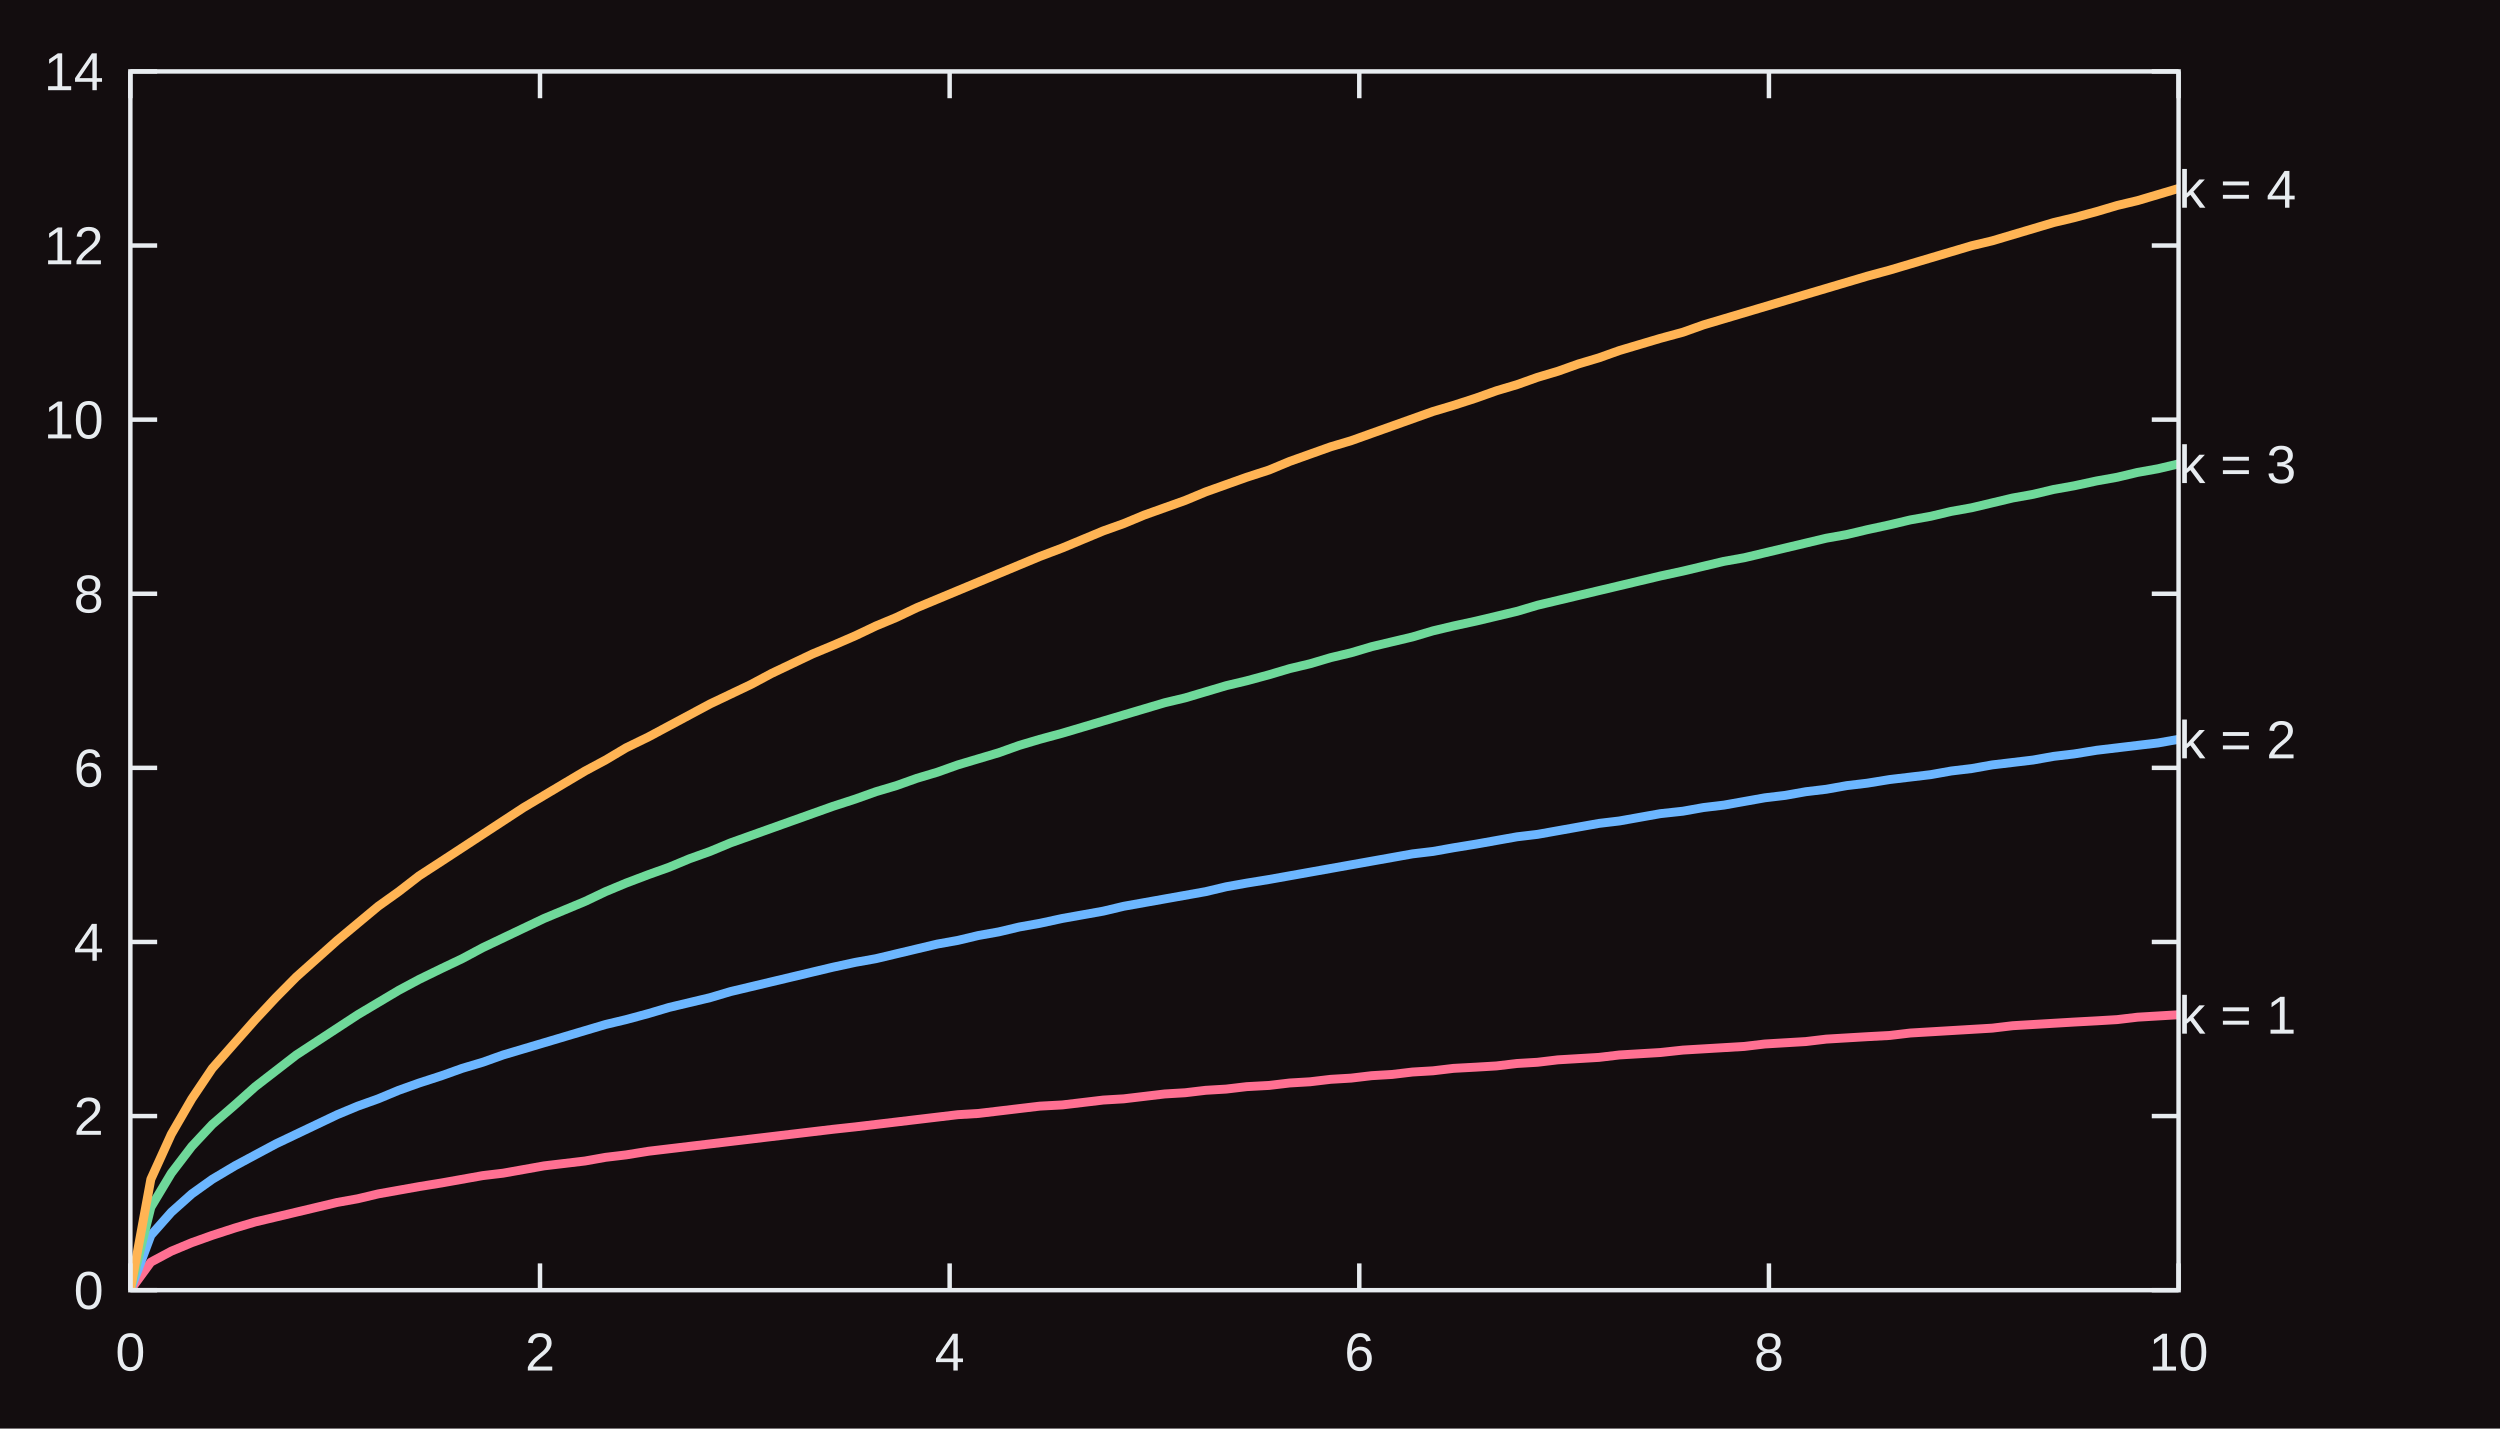
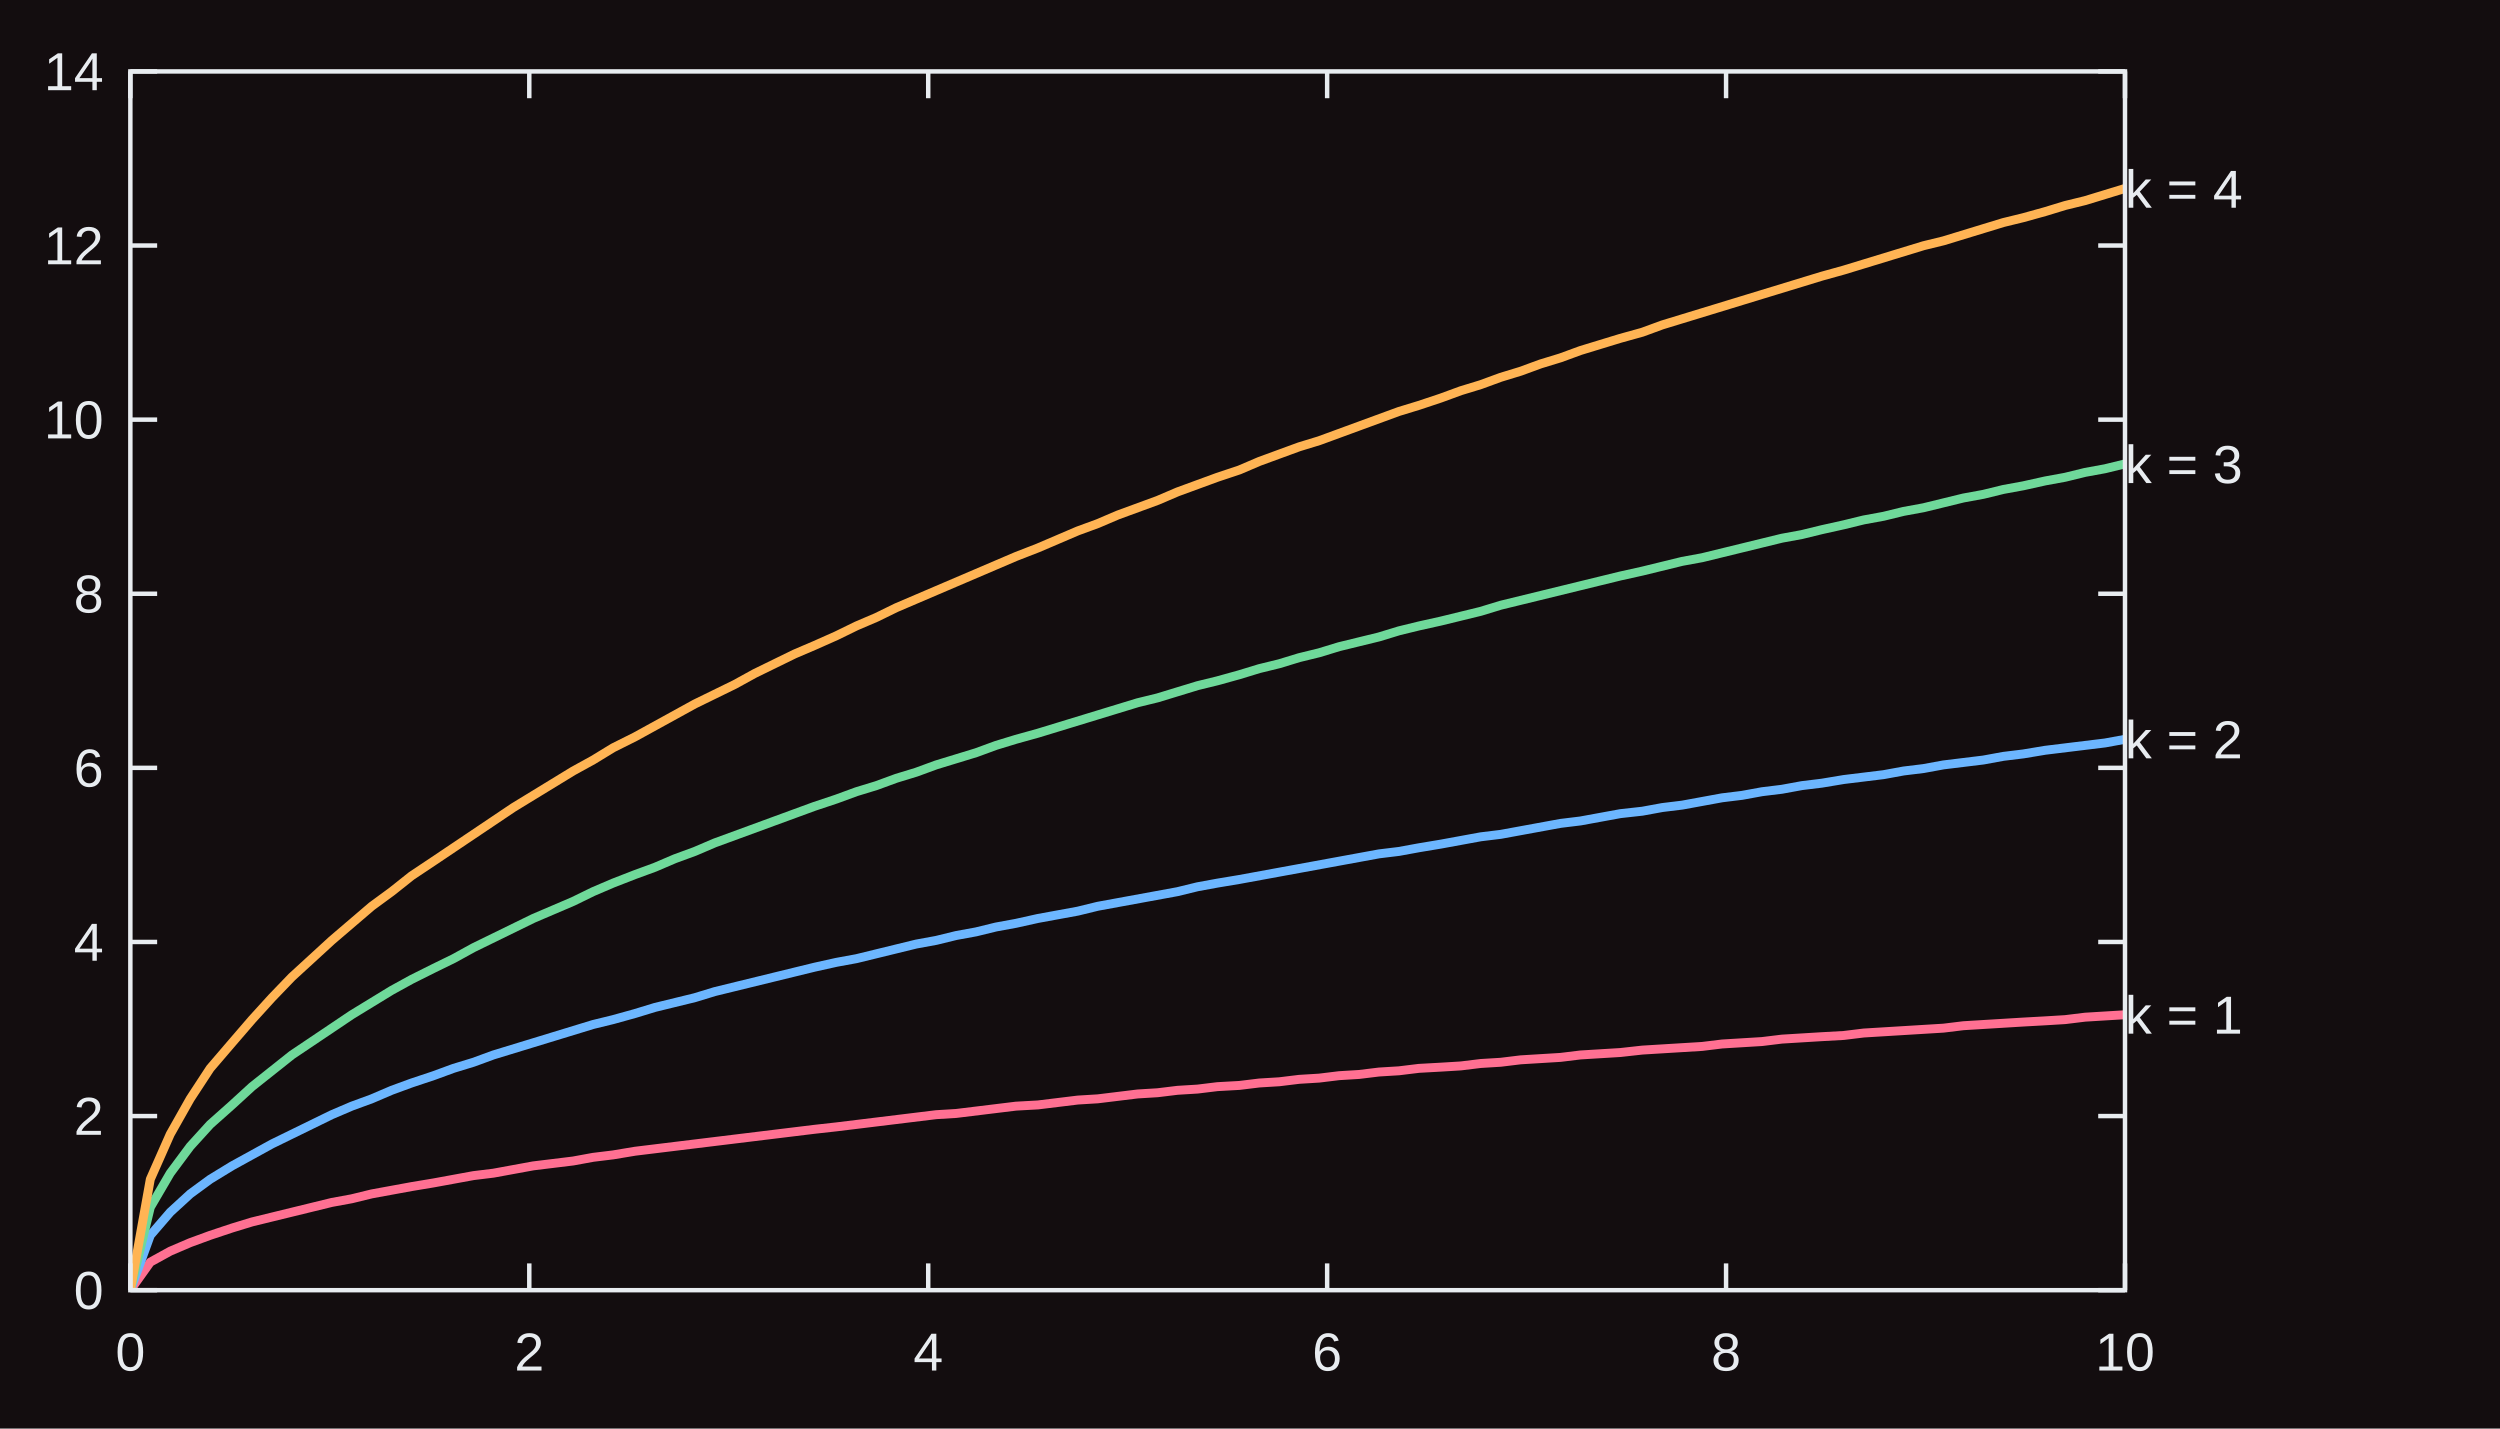
<svg xmlns="http://www.w3.org/2000/svg" width="560" height="320" viewBox="0 0 560 320" font-family="Arial,Helvetica,sans-serif" font-size="12" fill="#e8ecf0" data-theme="night" data-frame="#e8ecf0" data-grid-color="#5c4950">
  <rect x="0" y="0" width="560" height="320" fill="#130d0f" stroke="none" stroke-width="0" />
-   <g class="fs-axes" data-area="29.2 488 16 289" data-x="0 1e1" data-y="0 1.4e1" data-log="0 0" data-grid="0" data-font-size="12" data-xformat="%h" data-yformat="%h">
+   <g class="fs-axes" data-area="29.2 476 16 289" data-x="0 1e1" data-y="0 1.4e1" data-log="0 0" data-grid="0" data-font-size="12" data-xformat="%h" data-yformat="%h">
    <g class="fs-grid" display="none">
      <polyline fill="none" stroke="#5c4950" stroke-width="0.5" stroke-dasharray="2,3" points="29.2,289 29.2,16" />
-       <polyline fill="none" stroke="#5c4950" stroke-width="0.5" stroke-dasharray="2,3" points="120.96,289 120.96,16" />
-       <polyline fill="none" stroke="#5c4950" stroke-width="0.5" stroke-dasharray="2,3" points="212.72,289 212.72,16" />
-       <polyline fill="none" stroke="#5c4950" stroke-width="0.5" stroke-dasharray="2,3" points="304.48,289 304.48,16" />
-       <polyline fill="none" stroke="#5c4950" stroke-width="0.5" stroke-dasharray="2,3" points="396.24,289 396.24,16" />
-       <polyline fill="none" stroke="#5c4950" stroke-width="0.5" stroke-dasharray="2,3" points="488,289 488,16" />
-       <polyline fill="none" stroke="#5c4950" stroke-width="0.5" stroke-dasharray="2,3" points="29.2,289 488,289" />
-       <polyline fill="none" stroke="#5c4950" stroke-width="0.5" stroke-dasharray="2,3" points="29.2,250 488,250" />
-       <polyline fill="none" stroke="#5c4950" stroke-width="0.5" stroke-dasharray="2,3" points="29.2,211 488,211" />
-       <polyline fill="none" stroke="#5c4950" stroke-width="0.5" stroke-dasharray="2,3" points="29.2,172 488,172" />
-       <polyline fill="none" stroke="#5c4950" stroke-width="0.5" stroke-dasharray="2,3" points="29.2,133 488,133" />
-       <polyline fill="none" stroke="#5c4950" stroke-width="0.5" stroke-dasharray="2,3" points="29.2,94 488,94" />
-       <polyline fill="none" stroke="#5c4950" stroke-width="0.5" stroke-dasharray="2,3" points="29.2,55 488,55" />
-       <polyline fill="none" stroke="#5c4950" stroke-width="0.5" stroke-dasharray="2,3" points="29.2,16 488,16" />
+       <polyline fill="none" stroke="#5c4950" stroke-width="0.5" stroke-dasharray="2,3" points="118.56,289 118.56,16" />
+       <polyline fill="none" stroke="#5c4950" stroke-width="0.5" stroke-dasharray="2,3" points="207.92,289 207.92,16" />
+       <polyline fill="none" stroke="#5c4950" stroke-width="0.5" stroke-dasharray="2,3" points="297.28,289 297.28,16" />
+       <polyline fill="none" stroke="#5c4950" stroke-width="0.5" stroke-dasharray="2,3" points="386.64,289 386.64,16" />
+       <polyline fill="none" stroke="#5c4950" stroke-width="0.5" stroke-dasharray="2,3" points="476,289 476,16" />
+       <polyline fill="none" stroke="#5c4950" stroke-width="0.5" stroke-dasharray="2,3" points="29.2,289 476,289" />
+       <polyline fill="none" stroke="#5c4950" stroke-width="0.5" stroke-dasharray="2,3" points="29.2,250 476,250" />
+       <polyline fill="none" stroke="#5c4950" stroke-width="0.5" stroke-dasharray="2,3" points="29.2,211 476,211" />
+       <polyline fill="none" stroke="#5c4950" stroke-width="0.5" stroke-dasharray="2,3" points="29.2,172 476,172" />
+       <polyline fill="none" stroke="#5c4950" stroke-width="0.5" stroke-dasharray="2,3" points="29.2,133 476,133" />
+       <polyline fill="none" stroke="#5c4950" stroke-width="0.5" stroke-dasharray="2,3" points="29.2,94 476,94" />
+       <polyline fill="none" stroke="#5c4950" stroke-width="0.5" stroke-dasharray="2,3" points="29.2,55 476,55" />
+       <polyline fill="none" stroke="#5c4950" stroke-width="0.5" stroke-dasharray="2,3" points="29.2,16 476,16" />
    </g>
-     <svg class="fs-plot" x="29.2" y="16" width="458.8" height="273" viewBox="0 0 1 1" preserveAspectRatio="none" overflow="hidden">
+     <svg class="fs-plot" x="29.2" y="16" width="446.8" height="273" viewBox="0 0 1 1" preserveAspectRatio="none" overflow="hidden">
      <g class="fs-series" data-series="1">
        <polyline fill="none" stroke="#ff7092" stroke-width="2" stroke-linejoin="round" vector-effect="non-scaling-stroke" points="0,1 0.01,0.977 0.02,0.968 0.03,0.961 0.04,0.955 0.051,0.949 0.061,0.944 0.071,0.94 0.081,0.936 0.091,0.932 0.101,0.928 0.111,0.925 0.121,0.921 0.131,0.918 0.141,0.915 0.152,0.912 0.162,0.909 0.172,0.906 0.182,0.904 0.192,0.901 0.202,0.898 0.212,0.896 0.222,0.894 0.232,0.891 0.242,0.889 0.253,0.886 0.263,0.884 0.273,0.882 0.283,0.88 0.293,0.878 0.303,0.876 0.313,0.874 0.323,0.872 0.333,0.87 0.343,0.868 0.354,0.866 0.364,0.864 0.374,0.862 0.384,0.86 0.394,0.858 0.404,0.856 0.414,0.855 0.424,0.853 0.434,0.851 0.444,0.849 0.455,0.848 0.465,0.846 0.475,0.844 0.485,0.843 0.495,0.841 0.505,0.839 0.515,0.838 0.525,0.836 0.535,0.835 0.545,0.833 0.556,0.832 0.566,0.83 0.576,0.829 0.586,0.827 0.596,0.826 0.606,0.824 0.616,0.823 0.626,0.821 0.636,0.82 0.646,0.818 0.657,0.817 0.667,0.816 0.677,0.814 0.687,0.813 0.697,0.811 0.707,0.81 0.717,0.809 0.727,0.807 0.737,0.806 0.747,0.805 0.758,0.803 0.768,0.802 0.778,0.801 0.788,0.8 0.798,0.798 0.808,0.797 0.818,0.796 0.828,0.794 0.838,0.793 0.848,0.792 0.859,0.791 0.869,0.789 0.879,0.788 0.889,0.787 0.899,0.786 0.909,0.785 0.919,0.783 0.929,0.782 0.939,0.781 0.949,0.78 0.96,0.779 0.97,0.778 0.98,0.776 0.99,0.775 1,0.774" />
      </g>
      <g class="fs-series" data-series="2">
        <polyline fill="none" stroke="#6cb6ff" stroke-width="2" stroke-linejoin="round" vector-effect="non-scaling-stroke" points="0,1 0.01,0.955 0.02,0.936 0.03,0.921 0.04,0.909 0.051,0.898 0.061,0.889 0.071,0.88 0.081,0.872 0.091,0.864 0.101,0.856 0.111,0.849 0.121,0.843 0.131,0.836 0.141,0.83 0.152,0.824 0.162,0.818 0.172,0.813 0.182,0.807 0.192,0.802 0.202,0.797 0.212,0.792 0.222,0.787 0.232,0.782 0.242,0.778 0.253,0.773 0.263,0.768 0.273,0.764 0.283,0.76 0.293,0.755 0.303,0.751 0.313,0.747 0.323,0.743 0.333,0.739 0.343,0.735 0.354,0.731 0.364,0.728 0.374,0.724 0.384,0.72 0.394,0.716 0.404,0.713 0.414,0.709 0.424,0.706 0.434,0.702 0.444,0.699 0.455,0.695 0.465,0.692 0.475,0.689 0.485,0.685 0.495,0.682 0.505,0.679 0.515,0.676 0.525,0.673 0.535,0.669 0.545,0.666 0.556,0.663 0.566,0.66 0.576,0.657 0.586,0.654 0.596,0.651 0.606,0.648 0.616,0.645 0.626,0.642 0.636,0.64 0.646,0.637 0.657,0.634 0.667,0.631 0.677,0.628 0.687,0.626 0.697,0.623 0.707,0.62 0.717,0.617 0.727,0.615 0.737,0.612 0.747,0.609 0.758,0.607 0.768,0.604 0.778,0.602 0.788,0.599 0.798,0.596 0.808,0.594 0.818,0.591 0.828,0.589 0.838,0.586 0.848,0.584 0.859,0.581 0.869,0.579 0.879,0.577 0.889,0.574 0.899,0.572 0.909,0.569 0.919,0.567 0.929,0.565 0.939,0.562 0.949,0.56 0.96,0.557 0.97,0.555 0.98,0.553 0.99,0.551 1,0.548" />
      </g>
      <g class="fs-series" data-series="3">
        <polyline fill="none" stroke="#6fd99a" stroke-width="2" stroke-linejoin="round" vector-effect="non-scaling-stroke" points="0,1 0.01,0.932 0.02,0.904 0.03,0.882 0.04,0.864 0.051,0.848 0.061,0.833 0.071,0.82 0.081,0.807 0.091,0.796 0.101,0.785 0.111,0.774 0.121,0.764 0.131,0.754 0.141,0.745 0.152,0.736 0.162,0.728 0.172,0.719 0.182,0.711 0.192,0.703 0.202,0.695 0.212,0.688 0.222,0.681 0.232,0.673 0.242,0.666 0.253,0.659 0.263,0.653 0.273,0.646 0.283,0.64 0.293,0.633 0.303,0.627 0.313,0.621 0.323,0.615 0.333,0.609 0.343,0.603 0.354,0.597 0.364,0.591 0.374,0.586 0.384,0.58 0.394,0.575 0.404,0.569 0.414,0.564 0.424,0.559 0.434,0.553 0.444,0.548 0.455,0.543 0.465,0.538 0.475,0.533 0.485,0.528 0.495,0.523 0.505,0.518 0.515,0.514 0.525,0.509 0.535,0.504 0.545,0.5 0.556,0.495 0.566,0.49 0.576,0.486 0.586,0.481 0.596,0.477 0.606,0.472 0.616,0.468 0.626,0.464 0.636,0.459 0.646,0.455 0.657,0.451 0.667,0.447 0.677,0.443 0.687,0.438 0.697,0.434 0.707,0.43 0.717,0.426 0.727,0.422 0.737,0.418 0.747,0.414 0.758,0.41 0.768,0.406 0.778,0.402 0.788,0.399 0.798,0.395 0.808,0.391 0.818,0.387 0.828,0.383 0.838,0.38 0.848,0.376 0.859,0.372 0.869,0.368 0.879,0.365 0.889,0.361 0.899,0.358 0.909,0.354 0.919,0.35 0.929,0.347 0.939,0.343 0.949,0.34 0.96,0.336 0.97,0.333 0.98,0.329 0.99,0.326 1,0.322" />
      </g>
      <g class="fs-series" data-series="4">
        <polyline fill="none" stroke="#ffb454" stroke-width="2" stroke-linejoin="round" vector-effect="non-scaling-stroke" points="0,1 0.01,0.909 0.02,0.872 0.03,0.843 0.04,0.818 0.051,0.797 0.061,0.778 0.071,0.76 0.081,0.743 0.091,0.728 0.101,0.713 0.111,0.699 0.121,0.685 0.131,0.673 0.141,0.66 0.152,0.648 0.162,0.637 0.172,0.626 0.182,0.615 0.192,0.604 0.202,0.594 0.212,0.584 0.222,0.574 0.232,0.565 0.242,0.555 0.253,0.546 0.263,0.537 0.273,0.528 0.283,0.519 0.293,0.511 0.303,0.503 0.313,0.494 0.323,0.486 0.333,0.478 0.343,0.471 0.354,0.463 0.364,0.455 0.374,0.448 0.384,0.44 0.394,0.433 0.404,0.426 0.414,0.419 0.424,0.412 0.434,0.405 0.444,0.398 0.455,0.391 0.465,0.384 0.475,0.377 0.485,0.371 0.495,0.364 0.505,0.358 0.515,0.352 0.525,0.345 0.535,0.339 0.545,0.333 0.556,0.327 0.566,0.32 0.576,0.314 0.586,0.308 0.596,0.303 0.606,0.297 0.616,0.291 0.626,0.285 0.636,0.279 0.646,0.274 0.657,0.268 0.667,0.262 0.677,0.257 0.687,0.251 0.697,0.246 0.707,0.24 0.717,0.235 0.727,0.229 0.737,0.224 0.747,0.219 0.758,0.214 0.768,0.208 0.778,0.203 0.788,0.198 0.798,0.193 0.808,0.188 0.818,0.183 0.828,0.178 0.838,0.173 0.848,0.168 0.859,0.163 0.869,0.158 0.879,0.153 0.889,0.148 0.899,0.143 0.909,0.139 0.919,0.134 0.929,0.129 0.939,0.124 0.949,0.12 0.96,0.115 0.97,0.11 0.98,0.106 0.99,0.101 1,0.096" />
      </g>
    </svg>
-     <rect x="29.2" y="16" width="458.8" height="273" fill="none" stroke="#e8ecf0" stroke-width="1" />
+     <rect x="29.2" y="16" width="446.8" height="273" fill="none" stroke="#e8ecf0" stroke-width="1" />
    <g class="fs-xticks">
      <polyline fill="none" stroke="#e8ecf0" stroke-width="1" points="29.2,289 29.2,283" />
      <polyline fill="none" stroke="#e8ecf0" stroke-width="1" points="29.2,16 29.2,22" />
      <text x="29.2" y="307" text-anchor="middle">0</text>
-       <polyline fill="none" stroke="#e8ecf0" stroke-width="1" points="120.96,289 120.96,283" />
-       <polyline fill="none" stroke="#e8ecf0" stroke-width="1" points="120.96,16 120.96,22" />
-       <text x="120.96" y="307" text-anchor="middle">2</text>
-       <polyline fill="none" stroke="#e8ecf0" stroke-width="1" points="212.72,289 212.72,283" />
-       <polyline fill="none" stroke="#e8ecf0" stroke-width="1" points="212.72,16 212.72,22" />
-       <text x="212.72" y="307" text-anchor="middle">4</text>
-       <polyline fill="none" stroke="#e8ecf0" stroke-width="1" points="304.48,289 304.48,283" />
-       <polyline fill="none" stroke="#e8ecf0" stroke-width="1" points="304.48,16 304.48,22" />
-       <text x="304.48" y="307" text-anchor="middle">6</text>
-       <polyline fill="none" stroke="#e8ecf0" stroke-width="1" points="396.24,289 396.24,283" />
-       <polyline fill="none" stroke="#e8ecf0" stroke-width="1" points="396.24,16 396.24,22" />
-       <text x="396.24" y="307" text-anchor="middle">8</text>
-       <polyline fill="none" stroke="#e8ecf0" stroke-width="1" points="488,289 488,283" />
-       <polyline fill="none" stroke="#e8ecf0" stroke-width="1" points="488,16 488,22" />
-       <text x="488" y="307" text-anchor="middle">10</text>
+       <polyline fill="none" stroke="#e8ecf0" stroke-width="1" points="118.56,289 118.56,283" />
+       <polyline fill="none" stroke="#e8ecf0" stroke-width="1" points="118.56,16 118.56,22" />
+       <text x="118.56" y="307" text-anchor="middle">2</text>
+       <polyline fill="none" stroke="#e8ecf0" stroke-width="1" points="207.92,289 207.92,283" />
+       <polyline fill="none" stroke="#e8ecf0" stroke-width="1" points="207.92,16 207.92,22" />
+       <text x="207.92" y="307" text-anchor="middle">4</text>
+       <polyline fill="none" stroke="#e8ecf0" stroke-width="1" points="297.28,289 297.28,283" />
+       <polyline fill="none" stroke="#e8ecf0" stroke-width="1" points="297.28,16 297.28,22" />
+       <text x="297.28" y="307" text-anchor="middle">6</text>
+       <polyline fill="none" stroke="#e8ecf0" stroke-width="1" points="386.64,289 386.64,283" />
+       <polyline fill="none" stroke="#e8ecf0" stroke-width="1" points="386.64,16 386.64,22" />
+       <text x="386.64" y="307" text-anchor="middle">8</text>
+       <polyline fill="none" stroke="#e8ecf0" stroke-width="1" points="476,289 476,283" />
+       <polyline fill="none" stroke="#e8ecf0" stroke-width="1" points="476,16 476,22" />
+       <text x="476" y="307" text-anchor="middle">10</text>
    </g>
    <g class="fs-yticks">
      <polyline fill="none" stroke="#e8ecf0" stroke-width="1" points="29.2,289 35.2,289" />
-       <polyline fill="none" stroke="#e8ecf0" stroke-width="1" points="488,289 482,289" />
+       <polyline fill="none" stroke="#e8ecf0" stroke-width="1" points="476,289 470,289" />
      <text x="23.2" y="293.2" text-anchor="end">0</text>
      <polyline fill="none" stroke="#e8ecf0" stroke-width="1" points="29.2,250 35.2,250" />
-       <polyline fill="none" stroke="#e8ecf0" stroke-width="1" points="488,250 482,250" />
+       <polyline fill="none" stroke="#e8ecf0" stroke-width="1" points="476,250 470,250" />
      <text x="23.2" y="254.2" text-anchor="end">2</text>
      <polyline fill="none" stroke="#e8ecf0" stroke-width="1" points="29.2,211 35.2,211" />
-       <polyline fill="none" stroke="#e8ecf0" stroke-width="1" points="488,211 482,211" />
+       <polyline fill="none" stroke="#e8ecf0" stroke-width="1" points="476,211 470,211" />
      <text x="23.2" y="215.2" text-anchor="end">4</text>
      <polyline fill="none" stroke="#e8ecf0" stroke-width="1" points="29.2,172 35.2,172" />
-       <polyline fill="none" stroke="#e8ecf0" stroke-width="1" points="488,172 482,172" />
+       <polyline fill="none" stroke="#e8ecf0" stroke-width="1" points="476,172 470,172" />
      <text x="23.2" y="176.2" text-anchor="end">6</text>
      <polyline fill="none" stroke="#e8ecf0" stroke-width="1" points="29.2,133 35.2,133" />
-       <polyline fill="none" stroke="#e8ecf0" stroke-width="1" points="488,133 482,133" />
+       <polyline fill="none" stroke="#e8ecf0" stroke-width="1" points="476,133 470,133" />
      <text x="23.2" y="137.2" text-anchor="end">8</text>
      <polyline fill="none" stroke="#e8ecf0" stroke-width="1" points="29.2,94 35.2,94" />
-       <polyline fill="none" stroke="#e8ecf0" stroke-width="1" points="488,94 482,94" />
+       <polyline fill="none" stroke="#e8ecf0" stroke-width="1" points="476,94 470,94" />
      <text x="23.2" y="98.2" text-anchor="end">10</text>
      <polyline fill="none" stroke="#e8ecf0" stroke-width="1" points="29.2,55 35.2,55" />
-       <polyline fill="none" stroke="#e8ecf0" stroke-width="1" points="488,55 482,55" />
+       <polyline fill="none" stroke="#e8ecf0" stroke-width="1" points="476,55 470,55" />
      <text x="23.2" y="59.2" text-anchor="end">12</text>
      <polyline fill="none" stroke="#e8ecf0" stroke-width="1" points="29.2,16 35.2,16" />
-       <polyline fill="none" stroke="#e8ecf0" stroke-width="1" points="488,16 482,16" />
+       <polyline fill="none" stroke="#e8ecf0" stroke-width="1" points="476,16 470,16" />
      <text x="23.2" y="20.2" text-anchor="end">14</text>
    </g>
-     <text x="488" y="231.54">k = 1</text>
-     <text x="488" y="169.87">k = 2</text>
-     <text x="488" y="108.21">k = 3</text>
-     <text x="488" y="46.54">k = 4</text>
+     <text x="476" y="231.54">k = 1</text>
+     <text x="476" y="169.87">k = 2</text>
+     <text x="476" y="108.21">k = 3</text>
+     <text x="476" y="46.54">k = 4</text>
  </g>
</svg>
